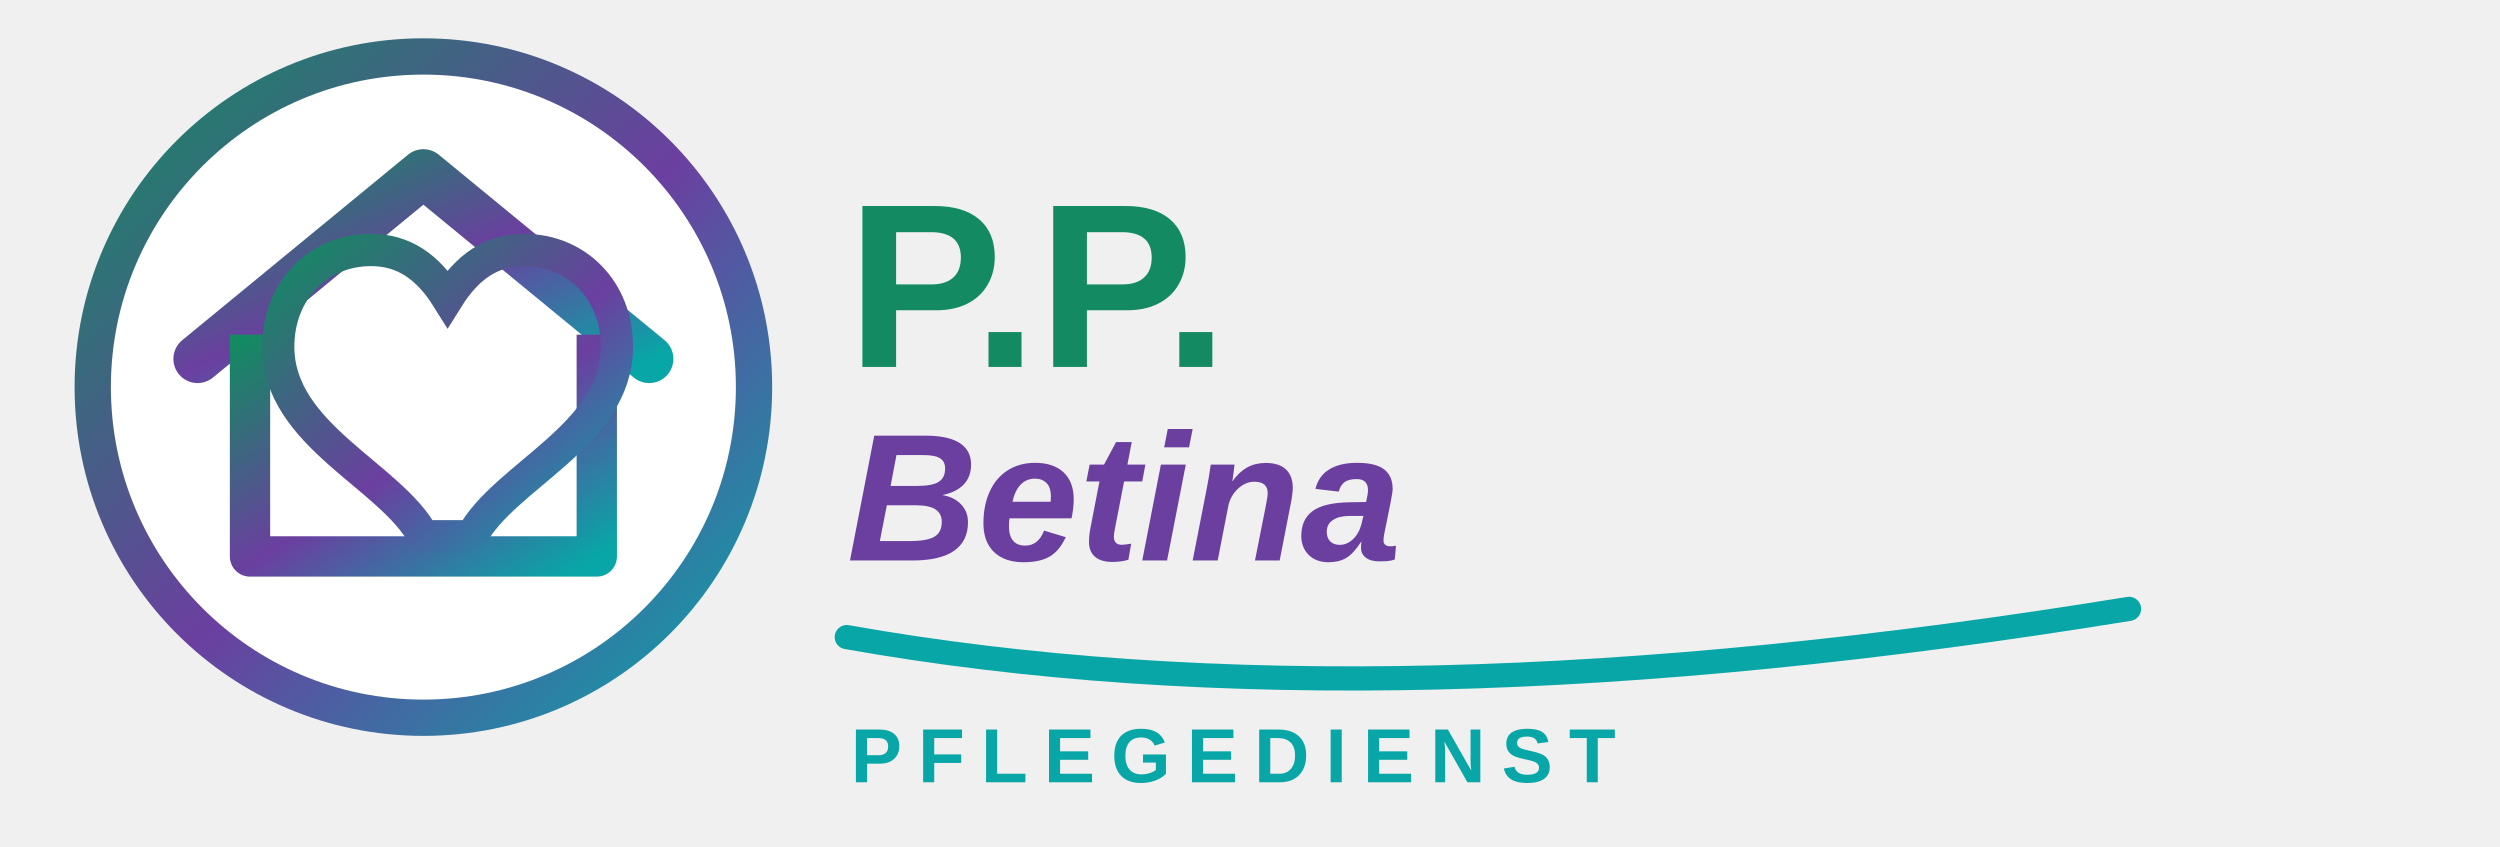
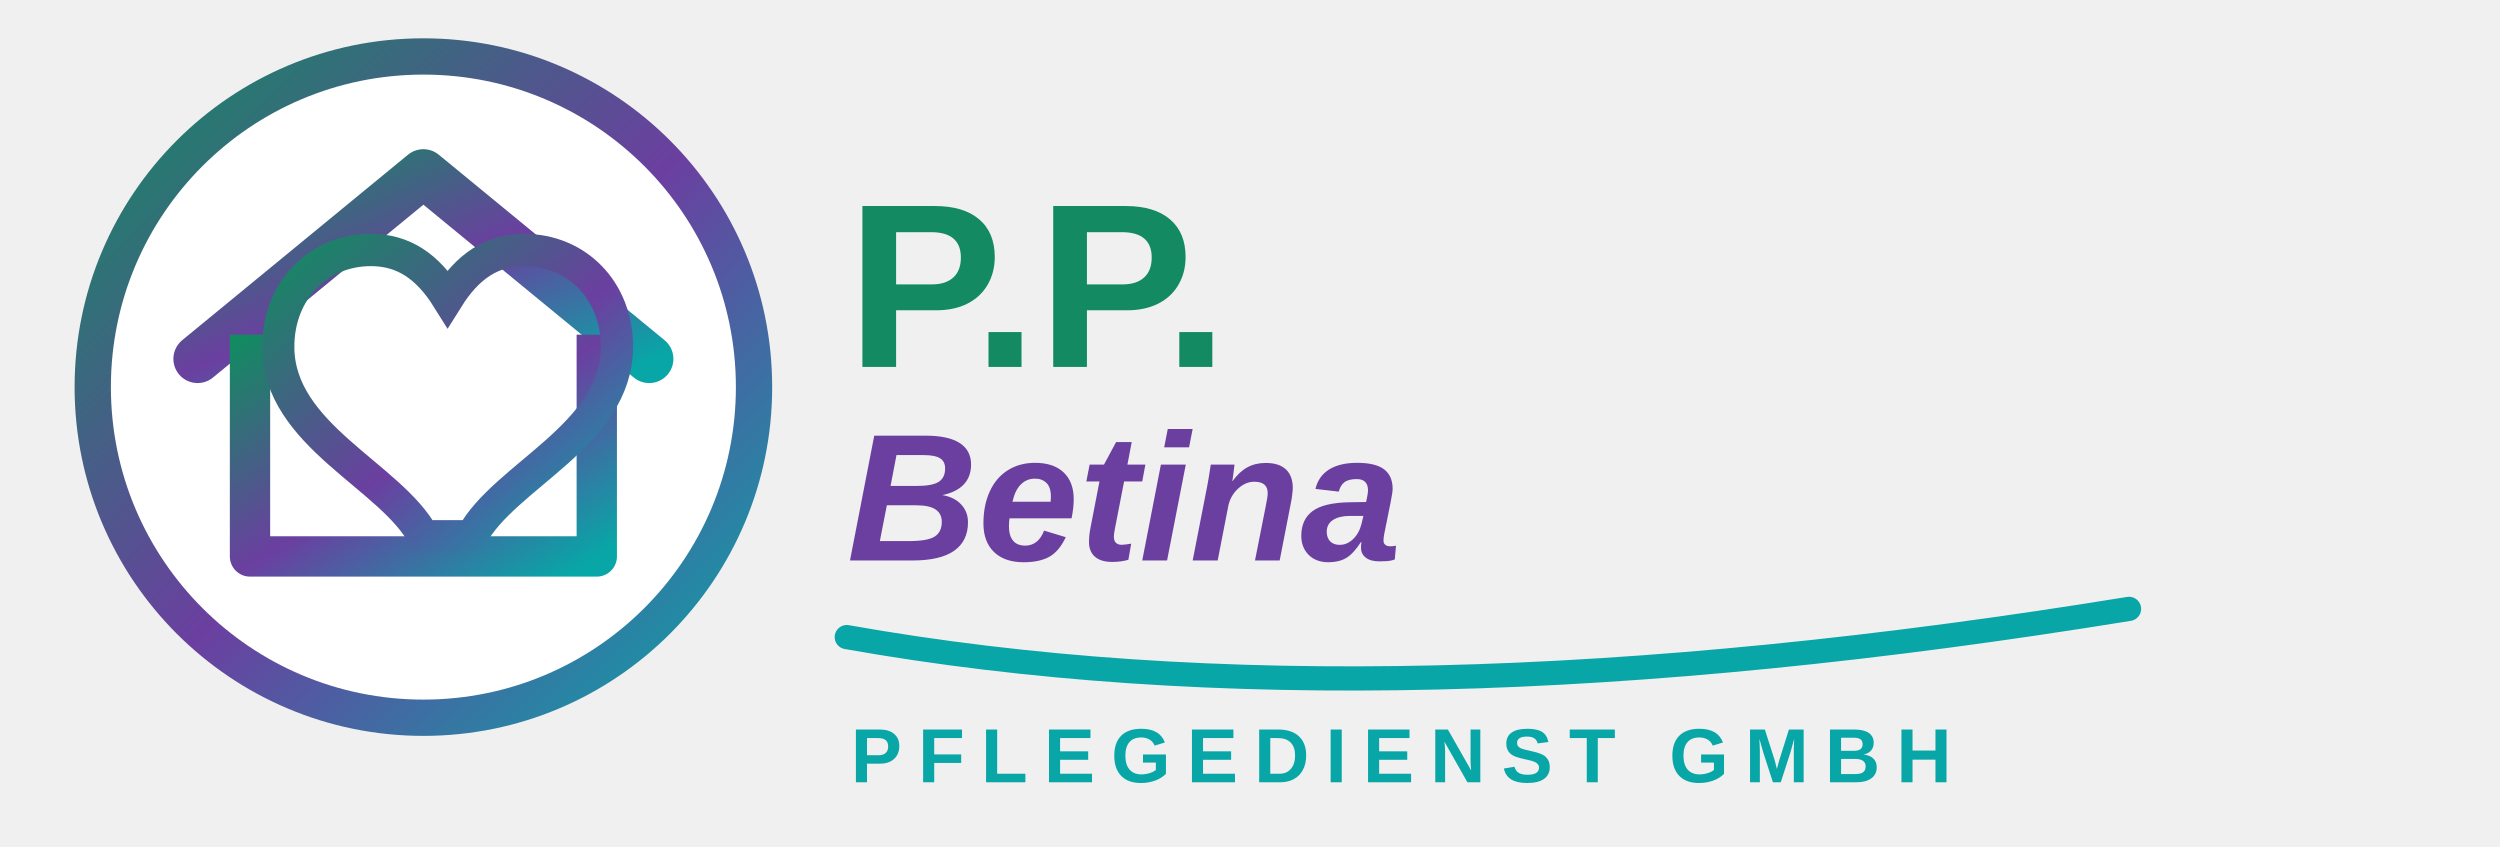
<svg xmlns="http://www.w3.org/2000/svg" viewBox="0 0 620 210">
  <defs>
    <linearGradient id="ring" x1="0" y1="0" x2="1" y2="1">
      <stop stop-color="#138a62" />
      <stop offset=".52" stop-color="#6b3fa0" />
      <stop offset="1" stop-color="#08a6a6" />
    </linearGradient>
    <linearGradient id="heart" x1="0" y1="0" x2="1" y2="1">
      <stop stop-color="#138a62" />
      <stop offset=".55" stop-color="#6b3fa0" />
      <stop offset="1" stop-color="#08a6a6" />
    </linearGradient>
  </defs>
  <circle cx="105" cy="96" r="82" fill="#fff" stroke="url(#ring)" stroke-width="9" />
  <path d="M49 89 L105 43 L161 89" fill="none" stroke="url(#ring)" stroke-width="12" stroke-linecap="round" stroke-linejoin="round" />
  <path d="M62 83v55h86V83" fill="none" stroke="url(#ring)" stroke-width="10" stroke-linejoin="round" />
  <path d="M105 133c-8-15-36-25-36-47 0-14 10-24 23-24 8 0 14 4 19 12 5-8 11-12 19-12 13 0 23 10 23 24 0 22-28 32-36 47z" fill="none" stroke="url(#heart)" stroke-width="8" />
  <text x="210" y="91" font-family="Arial,Helvetica,sans-serif" font-size="58" font-weight="700" fill="#138a62">P.P.</text>
  <text x="210" y="139" font-family="Arial,Helvetica,sans-serif" font-size="45" font-style="italic" font-weight="600" fill="#6b3fa0">Betina</text>
  <path d="M210 158 C300 174 405 171 528 151" fill="none" stroke="#08a6a6" stroke-width="6" stroke-linecap="round" />
-   <text x="211" y="194" font-family="Arial,Helvetica,sans-serif" font-size="19" font-weight="700" letter-spacing="4" fill="#08a6a6">PFLEGEDIENST</text>
+   <text x="211" y="194" font-family="Arial,Helvetica,sans-serif" font-size="19" font-weight="700" letter-spacing="4" fill="#08a6a6">PFLEGEDIENST GMBH</text>
</svg>
